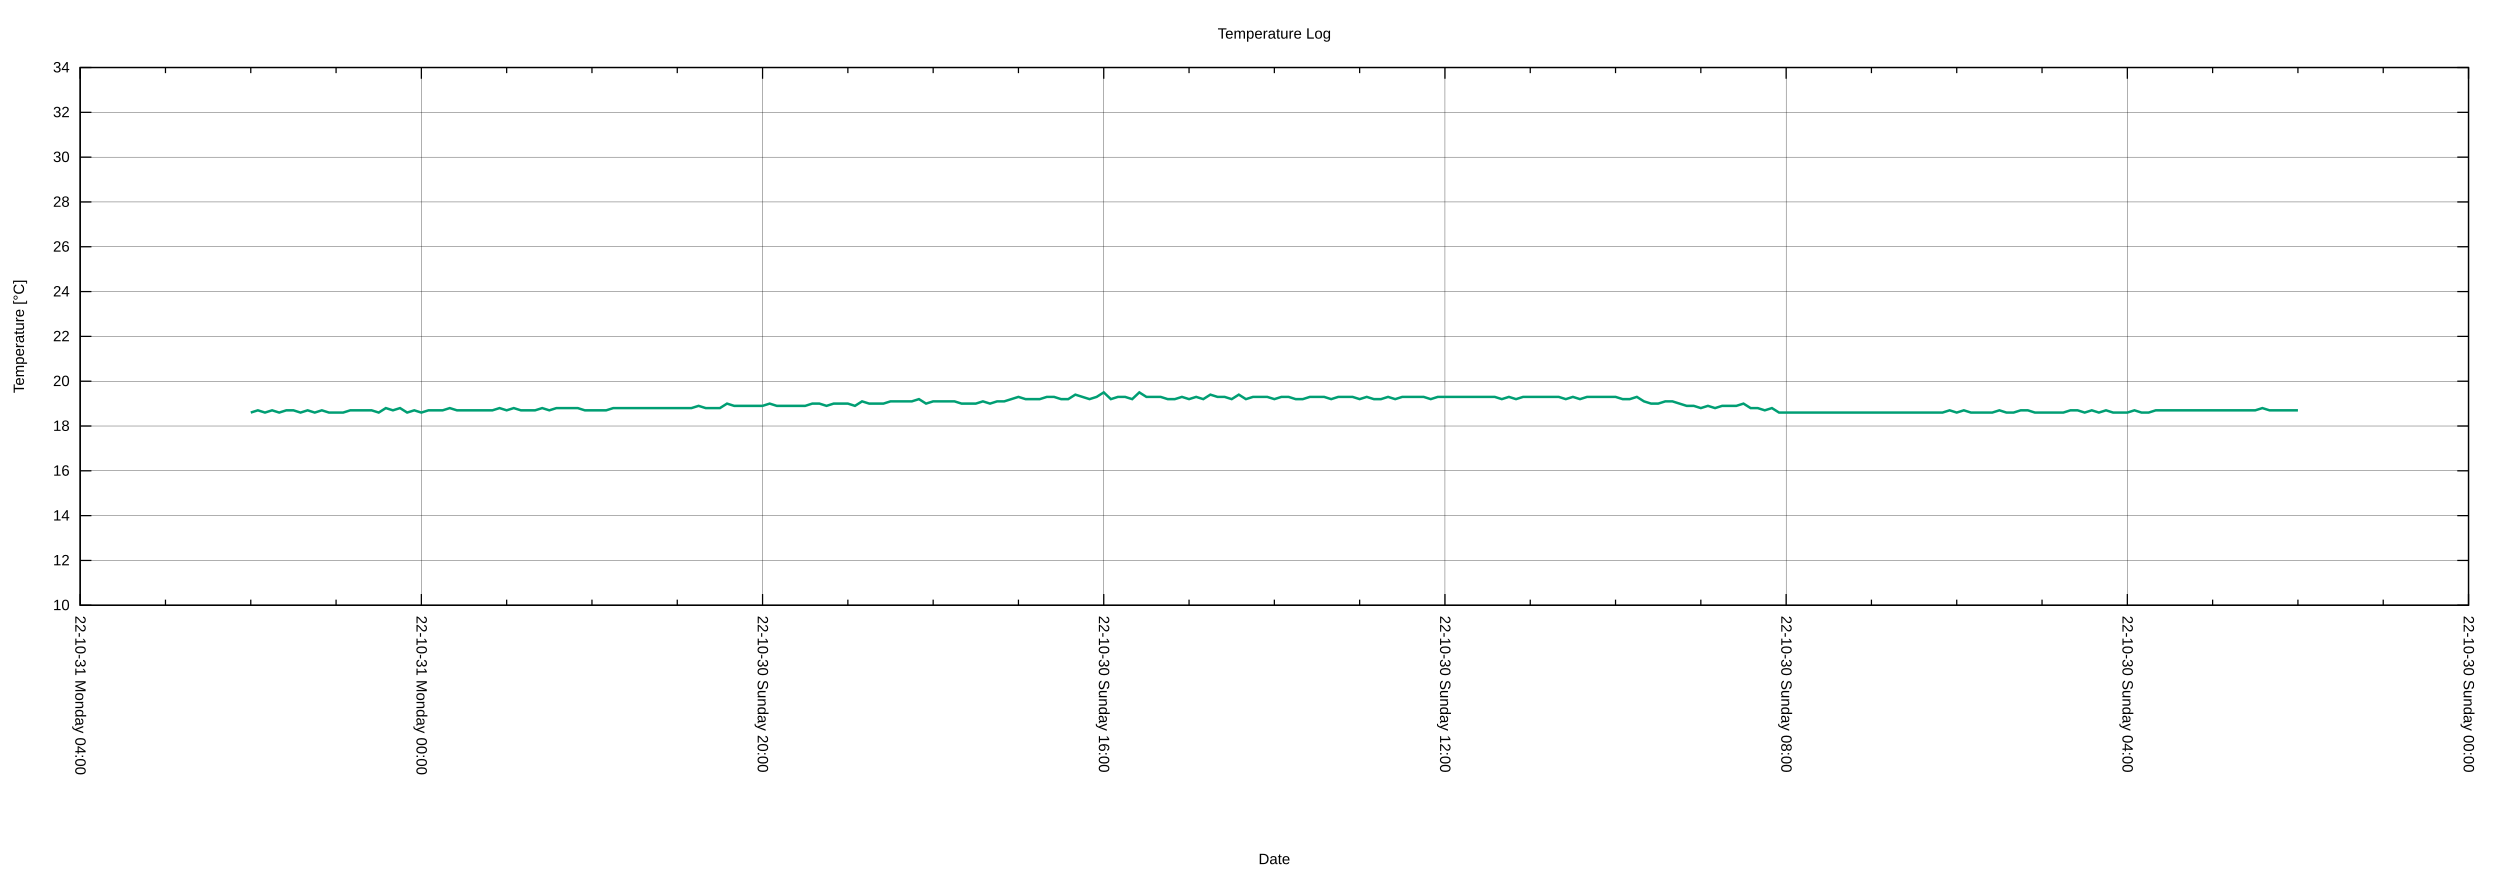
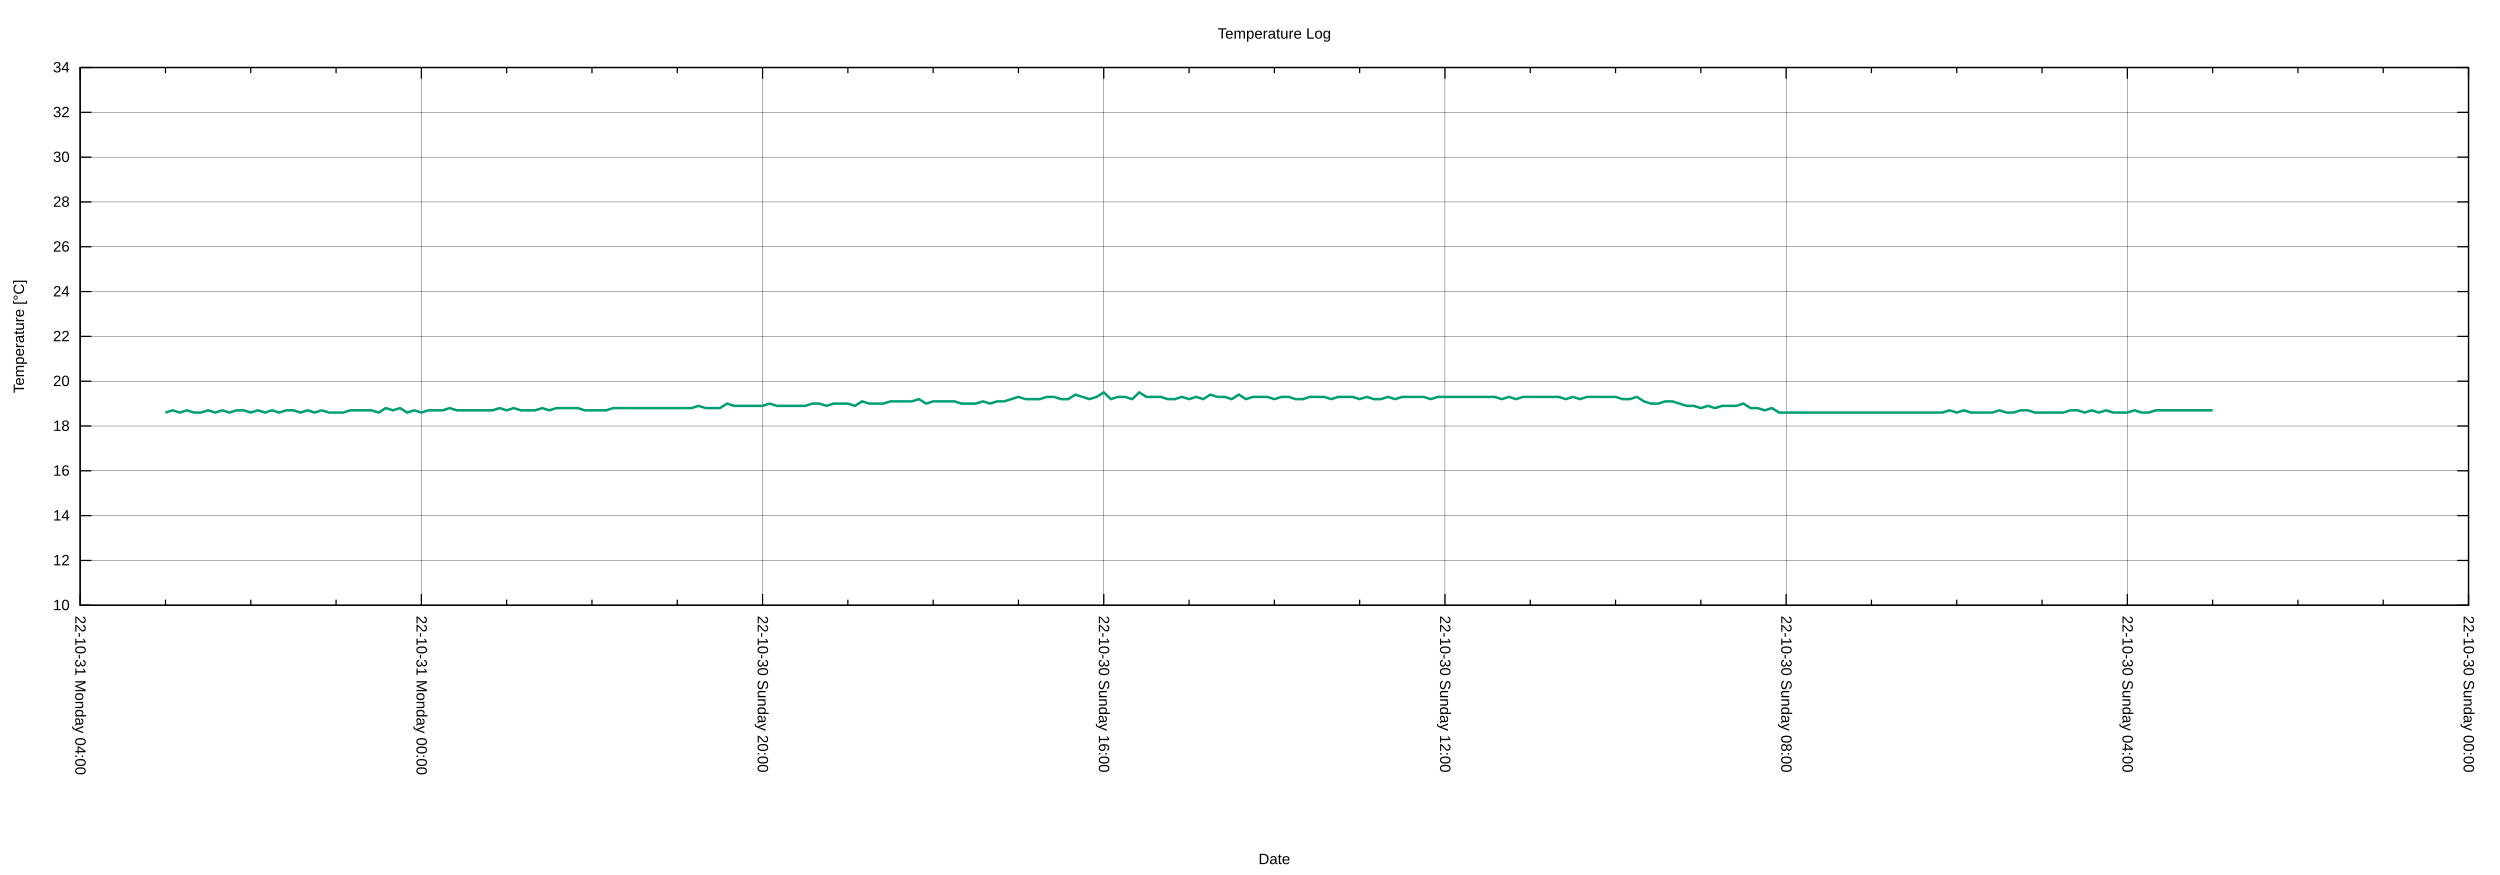
<svg xmlns="http://www.w3.org/2000/svg" xmlns:xlink="http://www.w3.org/1999/xlink" width="2000" height="700" viewBox="0 0 2000 700">
  <g id="gnuplot_canvas">
    <rect x="0" y="0" width="2000" height="700" fill="none" />
    <defs>
      <circle id="gpDot" r="0.5" stroke-width="0.5" stroke="currentColor" />
      <path id="gpPt0" stroke-width="0.222" stroke="currentColor" d="M-1,0 h2 M0,-1 v2" />
      <path id="gpPt1" stroke-width="0.222" stroke="currentColor" d="M-1,-1 L1,1 M1,-1 L-1,1" />
      <path id="gpPt2" stroke-width="0.222" stroke="currentColor" d="M-1,0 L1,0 M0,-1 L0,1 M-1,-1 L1,1 M-1,1 L1,-1" />
      <rect id="gpPt3" stroke-width="0.222" stroke="currentColor" x="-1" y="-1" width="2" height="2" />
      <rect id="gpPt4" stroke-width="0.222" stroke="currentColor" fill="currentColor" x="-1" y="-1" width="2" height="2" />
      <circle id="gpPt5" stroke-width="0.222" stroke="currentColor" cx="0" cy="0" r="1" />
      <use xlink:href="#gpPt5" id="gpPt6" fill="currentColor" stroke="none" />
      <path id="gpPt7" stroke-width="0.222" stroke="currentColor" d="M0,-1.33 L-1.33,0.67 L1.33,0.67 z" />
      <use xlink:href="#gpPt7" id="gpPt8" fill="currentColor" stroke="none" />
      <use xlink:href="#gpPt7" id="gpPt9" stroke="currentColor" transform="rotate(180)" />
      <use xlink:href="#gpPt9" id="gpPt10" fill="currentColor" stroke="none" />
      <use xlink:href="#gpPt3" id="gpPt11" stroke="currentColor" transform="rotate(45)" />
      <use xlink:href="#gpPt11" id="gpPt12" fill="currentColor" stroke="none" />
      <path id="gpPt13" stroke-width="0.222" stroke="currentColor" d="M0,1.330 L1.265,0.411 L0.782,-1.067 L-0.782,-1.076 L-1.265,0.411 z" />
      <use xlink:href="#gpPt13" id="gpPt14" fill="currentColor" stroke="none" />
      <filter id="textbox" filterUnits="objectBoundingBox" x="0" y="0" height="1" width="1">
        <feFlood flood-color="white" flood-opacity="1" result="bgnd" />
        <feComposite in="SourceGraphic" in2="bgnd" operator="atop" />
      </filter>
      <filter id="greybox" filterUnits="objectBoundingBox" x="0" y="0" height="1" width="1">
        <feFlood flood-color="lightgrey" flood-opacity="1" result="grey" />
        <feComposite in="SourceGraphic" in2="grey" operator="atop" />
      </filter>
    </defs>
    <g fill="none" color="white" stroke="currentColor" stroke-width="1.00" stroke-linecap="butt" stroke-linejoin="miter">
</g>
    <g fill="none" color="black" stroke="currentColor" stroke-width="1.00" stroke-linecap="butt" stroke-linejoin="miter">
</g>
    <g fill="none" color="black" stroke="black" stroke-width="0.25" stroke-linecap="butt" stroke-linejoin="miter">
</g>
    <g fill="none" color="black" stroke="currentColor" stroke-width="0.25" stroke-linecap="butt" stroke-linejoin="miter">
      <path stroke="black" class="gridline" d="M64.14,484.21 L1974.82,484.21  " />
    </g>
    <g fill="none" color="black" stroke="black" stroke-width="1.00" stroke-linecap="butt" stroke-linejoin="miter">
</g>
    <g fill="none" color="black" stroke="currentColor" stroke-width="1.00" stroke-linecap="butt" stroke-linejoin="miter">
      <path stroke="black" d="M64.14,484.21 L73.14,484.21 M1974.82,484.21 L1965.82,484.21  " />
      <g transform="translate(55.75,488.11)" stroke="none" fill="black" font-family="Arial" font-size="12.00" text-anchor="end">
        <text>
          <tspan font-family="Arial"> 10</tspan>
        </text>
      </g>
    </g>
    <g fill="none" color="black" stroke="currentColor" stroke-width="1.00" stroke-linecap="butt" stroke-linejoin="miter">
</g>
    <g fill="none" color="black" stroke="black" stroke-width="0.25" stroke-linecap="butt" stroke-linejoin="miter">
</g>
    <g fill="none" color="black" stroke="currentColor" stroke-width="0.25" stroke-linecap="butt" stroke-linejoin="miter">
      <path stroke="black" class="gridline" d="M64.14,448.36 L1974.82,448.36  " />
    </g>
    <g fill="none" color="black" stroke="black" stroke-width="1.00" stroke-linecap="butt" stroke-linejoin="miter">
</g>
    <g fill="none" color="black" stroke="currentColor" stroke-width="1.00" stroke-linecap="butt" stroke-linejoin="miter">
      <path stroke="black" d="M64.14,448.36 L73.14,448.36 M1974.82,448.36 L1965.82,448.36  " />
      <g transform="translate(55.75,452.26)" stroke="none" fill="black" font-family="Arial" font-size="12.00" text-anchor="end">
        <text>
          <tspan font-family="Arial"> 12</tspan>
        </text>
      </g>
    </g>
    <g fill="none" color="black" stroke="currentColor" stroke-width="1.00" stroke-linecap="butt" stroke-linejoin="miter">
</g>
    <g fill="none" color="black" stroke="black" stroke-width="0.25" stroke-linecap="butt" stroke-linejoin="miter">
</g>
    <g fill="none" color="black" stroke="currentColor" stroke-width="0.25" stroke-linecap="butt" stroke-linejoin="miter">
      <path stroke="black" class="gridline" d="M64.14,412.51 L1974.82,412.51  " />
    </g>
    <g fill="none" color="black" stroke="black" stroke-width="1.00" stroke-linecap="butt" stroke-linejoin="miter">
</g>
    <g fill="none" color="black" stroke="currentColor" stroke-width="1.00" stroke-linecap="butt" stroke-linejoin="miter">
      <path stroke="black" d="M64.14,412.51 L73.14,412.51 M1974.82,412.51 L1965.82,412.51  " />
      <g transform="translate(55.75,416.41)" stroke="none" fill="black" font-family="Arial" font-size="12.00" text-anchor="end">
        <text>
          <tspan font-family="Arial"> 14</tspan>
        </text>
      </g>
    </g>
    <g fill="none" color="black" stroke="currentColor" stroke-width="1.00" stroke-linecap="butt" stroke-linejoin="miter">
</g>
    <g fill="none" color="black" stroke="black" stroke-width="0.25" stroke-linecap="butt" stroke-linejoin="miter">
</g>
    <g fill="none" color="black" stroke="currentColor" stroke-width="0.25" stroke-linecap="butt" stroke-linejoin="miter">
      <path stroke="black" class="gridline" d="M64.14,376.66 L1974.82,376.66  " />
    </g>
    <g fill="none" color="black" stroke="black" stroke-width="1.00" stroke-linecap="butt" stroke-linejoin="miter">
</g>
    <g fill="none" color="black" stroke="currentColor" stroke-width="1.00" stroke-linecap="butt" stroke-linejoin="miter">
      <path stroke="black" d="M64.14,376.66 L73.14,376.66 M1974.82,376.66 L1965.82,376.66  " />
      <g transform="translate(55.75,380.56)" stroke="none" fill="black" font-family="Arial" font-size="12.00" text-anchor="end">
        <text>
          <tspan font-family="Arial"> 16</tspan>
        </text>
      </g>
    </g>
    <g fill="none" color="black" stroke="currentColor" stroke-width="1.00" stroke-linecap="butt" stroke-linejoin="miter">
</g>
    <g fill="none" color="black" stroke="black" stroke-width="0.25" stroke-linecap="butt" stroke-linejoin="miter">
</g>
    <g fill="none" color="black" stroke="currentColor" stroke-width="0.25" stroke-linecap="butt" stroke-linejoin="miter">
      <path stroke="black" class="gridline" d="M64.14,340.81 L1974.82,340.81  " />
    </g>
    <g fill="none" color="black" stroke="black" stroke-width="1.00" stroke-linecap="butt" stroke-linejoin="miter">
</g>
    <g fill="none" color="black" stroke="currentColor" stroke-width="1.00" stroke-linecap="butt" stroke-linejoin="miter">
      <path stroke="black" d="M64.14,340.81 L73.14,340.81 M1974.82,340.81 L1965.82,340.81  " />
      <g transform="translate(55.75,344.71)" stroke="none" fill="black" font-family="Arial" font-size="12.00" text-anchor="end">
        <text>
          <tspan font-family="Arial"> 18</tspan>
        </text>
      </g>
    </g>
    <g fill="none" color="black" stroke="currentColor" stroke-width="1.00" stroke-linecap="butt" stroke-linejoin="miter">
</g>
    <g fill="none" color="black" stroke="black" stroke-width="0.25" stroke-linecap="butt" stroke-linejoin="miter">
</g>
    <g fill="none" color="black" stroke="currentColor" stroke-width="0.25" stroke-linecap="butt" stroke-linejoin="miter">
      <path stroke="black" class="gridline" d="M64.14,304.96 L1974.82,304.96  " />
    </g>
    <g fill="none" color="black" stroke="black" stroke-width="1.00" stroke-linecap="butt" stroke-linejoin="miter">
</g>
    <g fill="none" color="black" stroke="currentColor" stroke-width="1.00" stroke-linecap="butt" stroke-linejoin="miter">
      <path stroke="black" d="M64.14,304.96 L73.14,304.96 M1974.82,304.96 L1965.82,304.96  " />
      <g transform="translate(55.75,308.86)" stroke="none" fill="black" font-family="Arial" font-size="12.00" text-anchor="end">
        <text>
          <tspan font-family="Arial"> 20</tspan>
        </text>
      </g>
    </g>
    <g fill="none" color="black" stroke="currentColor" stroke-width="1.00" stroke-linecap="butt" stroke-linejoin="miter">
</g>
    <g fill="none" color="black" stroke="black" stroke-width="0.25" stroke-linecap="butt" stroke-linejoin="miter">
</g>
    <g fill="none" color="black" stroke="currentColor" stroke-width="0.25" stroke-linecap="butt" stroke-linejoin="miter">
      <path stroke="black" class="gridline" d="M64.14,269.11 L1974.82,269.11  " />
    </g>
    <g fill="none" color="black" stroke="black" stroke-width="1.00" stroke-linecap="butt" stroke-linejoin="miter">
</g>
    <g fill="none" color="black" stroke="currentColor" stroke-width="1.00" stroke-linecap="butt" stroke-linejoin="miter">
      <path stroke="black" d="M64.14,269.11 L73.14,269.11 M1974.82,269.11 L1965.82,269.11  " />
      <g transform="translate(55.75,273.01)" stroke="none" fill="black" font-family="Arial" font-size="12.00" text-anchor="end">
        <text>
          <tspan font-family="Arial"> 22</tspan>
        </text>
      </g>
    </g>
    <g fill="none" color="black" stroke="currentColor" stroke-width="1.00" stroke-linecap="butt" stroke-linejoin="miter">
</g>
    <g fill="none" color="black" stroke="black" stroke-width="0.25" stroke-linecap="butt" stroke-linejoin="miter">
</g>
    <g fill="none" color="black" stroke="currentColor" stroke-width="0.25" stroke-linecap="butt" stroke-linejoin="miter">
      <path stroke="black" class="gridline" d="M64.14,233.26 L1974.82,233.26  " />
    </g>
    <g fill="none" color="black" stroke="black" stroke-width="1.00" stroke-linecap="butt" stroke-linejoin="miter">
</g>
    <g fill="none" color="black" stroke="currentColor" stroke-width="1.00" stroke-linecap="butt" stroke-linejoin="miter">
      <path stroke="black" d="M64.14,233.26 L73.14,233.26 M1974.82,233.26 L1965.82,233.26  " />
      <g transform="translate(55.75,237.16)" stroke="none" fill="black" font-family="Arial" font-size="12.00" text-anchor="end">
        <text>
          <tspan font-family="Arial"> 24</tspan>
        </text>
      </g>
    </g>
    <g fill="none" color="black" stroke="currentColor" stroke-width="1.00" stroke-linecap="butt" stroke-linejoin="miter">
</g>
    <g fill="none" color="black" stroke="black" stroke-width="0.25" stroke-linecap="butt" stroke-linejoin="miter">
</g>
    <g fill="none" color="black" stroke="currentColor" stroke-width="0.25" stroke-linecap="butt" stroke-linejoin="miter">
      <path stroke="black" class="gridline" d="M64.14,197.41 L1974.82,197.41  " />
    </g>
    <g fill="none" color="black" stroke="black" stroke-width="1.00" stroke-linecap="butt" stroke-linejoin="miter">
</g>
    <g fill="none" color="black" stroke="currentColor" stroke-width="1.00" stroke-linecap="butt" stroke-linejoin="miter">
      <path stroke="black" d="M64.14,197.41 L73.14,197.41 M1974.82,197.41 L1965.82,197.41  " />
      <g transform="translate(55.75,201.31)" stroke="none" fill="black" font-family="Arial" font-size="12.00" text-anchor="end">
        <text>
          <tspan font-family="Arial"> 26</tspan>
        </text>
      </g>
    </g>
    <g fill="none" color="black" stroke="currentColor" stroke-width="1.00" stroke-linecap="butt" stroke-linejoin="miter">
</g>
    <g fill="none" color="black" stroke="black" stroke-width="0.25" stroke-linecap="butt" stroke-linejoin="miter">
</g>
    <g fill="none" color="black" stroke="currentColor" stroke-width="0.25" stroke-linecap="butt" stroke-linejoin="miter">
      <path stroke="black" class="gridline" d="M64.14,161.56 L1974.82,161.56  " />
    </g>
    <g fill="none" color="black" stroke="black" stroke-width="1.00" stroke-linecap="butt" stroke-linejoin="miter">
</g>
    <g fill="none" color="black" stroke="currentColor" stroke-width="1.00" stroke-linecap="butt" stroke-linejoin="miter">
      <path stroke="black" d="M64.14,161.56 L73.14,161.56 M1974.82,161.56 L1965.82,161.56  " />
      <g transform="translate(55.75,165.46)" stroke="none" fill="black" font-family="Arial" font-size="12.00" text-anchor="end">
        <text>
          <tspan font-family="Arial"> 28</tspan>
        </text>
      </g>
    </g>
    <g fill="none" color="black" stroke="currentColor" stroke-width="1.00" stroke-linecap="butt" stroke-linejoin="miter">
</g>
    <g fill="none" color="black" stroke="black" stroke-width="0.25" stroke-linecap="butt" stroke-linejoin="miter">
</g>
    <g fill="none" color="black" stroke="currentColor" stroke-width="0.25" stroke-linecap="butt" stroke-linejoin="miter">
      <path stroke="black" class="gridline" d="M64.14,125.71 L1974.82,125.71  " />
    </g>
    <g fill="none" color="black" stroke="black" stroke-width="1.00" stroke-linecap="butt" stroke-linejoin="miter">
</g>
    <g fill="none" color="black" stroke="currentColor" stroke-width="1.00" stroke-linecap="butt" stroke-linejoin="miter">
      <path stroke="black" d="M64.14,125.71 L73.14,125.71 M1974.82,125.71 L1965.82,125.71  " />
      <g transform="translate(55.75,129.61)" stroke="none" fill="black" font-family="Arial" font-size="12.00" text-anchor="end">
        <text>
          <tspan font-family="Arial"> 30</tspan>
        </text>
      </g>
    </g>
    <g fill="none" color="black" stroke="currentColor" stroke-width="1.00" stroke-linecap="butt" stroke-linejoin="miter">
</g>
    <g fill="none" color="black" stroke="black" stroke-width="0.25" stroke-linecap="butt" stroke-linejoin="miter">
</g>
    <g fill="none" color="black" stroke="currentColor" stroke-width="0.25" stroke-linecap="butt" stroke-linejoin="miter">
      <path stroke="black" class="gridline" d="M64.14,89.86 L1974.82,89.86  " />
    </g>
    <g fill="none" color="black" stroke="black" stroke-width="1.00" stroke-linecap="butt" stroke-linejoin="miter">
</g>
    <g fill="none" color="black" stroke="currentColor" stroke-width="1.00" stroke-linecap="butt" stroke-linejoin="miter">
      <path stroke="black" d="M64.14,89.86 L73.14,89.86 M1974.82,89.86 L1965.82,89.86  " />
      <g transform="translate(55.75,93.76)" stroke="none" fill="black" font-family="Arial" font-size="12.00" text-anchor="end">
        <text>
          <tspan font-family="Arial"> 32</tspan>
        </text>
      </g>
    </g>
    <g fill="none" color="black" stroke="currentColor" stroke-width="1.00" stroke-linecap="butt" stroke-linejoin="miter">
</g>
    <g fill="none" color="black" stroke="black" stroke-width="0.25" stroke-linecap="butt" stroke-linejoin="miter">
</g>
    <g fill="none" color="black" stroke="currentColor" stroke-width="0.25" stroke-linecap="butt" stroke-linejoin="miter">
      <path stroke="black" class="gridline" d="M64.14,54.01 L1974.82,54.01  " />
    </g>
    <g fill="none" color="black" stroke="black" stroke-width="1.00" stroke-linecap="butt" stroke-linejoin="miter">
</g>
    <g fill="none" color="black" stroke="currentColor" stroke-width="1.00" stroke-linecap="butt" stroke-linejoin="miter">
      <path stroke="black" d="M64.14,54.01 L73.14,54.01 M1974.82,54.01 L1965.82,54.01  " />
      <g transform="translate(55.75,57.91)" stroke="none" fill="black" font-family="Arial" font-size="12.00" text-anchor="end">
        <text>
          <tspan font-family="Arial"> 34</tspan>
        </text>
      </g>
    </g>
    <g fill="none" color="black" stroke="currentColor" stroke-width="1.00" stroke-linecap="butt" stroke-linejoin="miter">
</g>
    <g fill="none" color="black" stroke="black" stroke-width="0.25" stroke-linecap="butt" stroke-linejoin="miter">
</g>
    <g fill="none" color="black" stroke="currentColor" stroke-width="0.25" stroke-linecap="butt" stroke-linejoin="miter">
      <path stroke="black" class="gridline" d="M1974.82,484.21 L1974.82,54.01  " />
    </g>
    <g fill="none" color="black" stroke="black" stroke-width="1.00" stroke-linecap="butt" stroke-linejoin="miter">
</g>
    <g fill="none" color="black" stroke="currentColor" stroke-width="1.00" stroke-linecap="butt" stroke-linejoin="miter">
      <path stroke="black" d="M1974.82,484.21 L1974.82,475.21 M1974.82,54.01 L1974.82,63.01  " />
      <g transform="translate(1970.92,492.60) rotate(90)" stroke="none" fill="black" font-family="Arial" font-size="12.00" text-anchor="start">
        <text>
          <tspan font-family="Arial">22-10-30 Sunday 00:00</tspan>
        </text>
      </g>
    </g>
    <g fill="none" color="black" stroke="currentColor" stroke-width="1.00" stroke-linecap="butt" stroke-linejoin="miter">
      <path stroke="black" d="M1906.58,484.21 L1906.58,479.71 M1906.58,54.01 L1906.58,58.51 M1838.34,484.21 L1838.34,479.71 M1838.34,54.01 L1838.34,58.51   M1770.10,484.21 L1770.10,479.71 M1770.10,54.01 L1770.10,58.51  " />
    </g>
    <g fill="none" color="black" stroke="black" stroke-width="0.25" stroke-linecap="butt" stroke-linejoin="miter">
</g>
    <g fill="none" color="black" stroke="currentColor" stroke-width="0.25" stroke-linecap="butt" stroke-linejoin="miter">
      <path stroke="black" class="gridline" d="M1701.87,484.21 L1701.87,54.01  " />
    </g>
    <g fill="none" color="black" stroke="black" stroke-width="1.00" stroke-linecap="butt" stroke-linejoin="miter">
</g>
    <g fill="none" color="black" stroke="currentColor" stroke-width="1.00" stroke-linecap="butt" stroke-linejoin="miter">
      <path stroke="black" d="M1701.87,484.21 L1701.87,475.21 M1701.87,54.01 L1701.87,63.01  " />
      <g transform="translate(1697.97,492.60) rotate(90)" stroke="none" fill="black" font-family="Arial" font-size="12.00" text-anchor="start">
        <text>
          <tspan font-family="Arial">22-10-30 Sunday 04:00</tspan>
        </text>
      </g>
    </g>
    <g fill="none" color="black" stroke="currentColor" stroke-width="1.00" stroke-linecap="butt" stroke-linejoin="miter">
      <path stroke="black" d="M1633.63,484.21 L1633.63,479.71 M1633.63,54.01 L1633.63,58.51 M1565.39,484.21 L1565.39,479.71 M1565.39,54.01 L1565.39,58.51   M1497.15,484.21 L1497.15,479.71 M1497.15,54.01 L1497.15,58.51  " />
    </g>
    <g fill="none" color="black" stroke="black" stroke-width="0.25" stroke-linecap="butt" stroke-linejoin="miter">
</g>
    <g fill="none" color="black" stroke="currentColor" stroke-width="0.25" stroke-linecap="butt" stroke-linejoin="miter">
      <path stroke="black" class="gridline" d="M1428.91,484.21 L1428.91,54.01  " />
    </g>
    <g fill="none" color="black" stroke="black" stroke-width="1.00" stroke-linecap="butt" stroke-linejoin="miter">
</g>
    <g fill="none" color="black" stroke="currentColor" stroke-width="1.00" stroke-linecap="butt" stroke-linejoin="miter">
      <path stroke="black" d="M1428.91,484.21 L1428.91,475.21 M1428.91,54.01 L1428.91,63.01  " />
      <g transform="translate(1425.01,492.60) rotate(90)" stroke="none" fill="black" font-family="Arial" font-size="12.00" text-anchor="start">
        <text>
          <tspan font-family="Arial">22-10-30 Sunday 08:00</tspan>
        </text>
      </g>
    </g>
    <g fill="none" color="black" stroke="currentColor" stroke-width="1.00" stroke-linecap="butt" stroke-linejoin="miter">
      <path stroke="black" d="M1360.67,484.21 L1360.67,479.71 M1360.67,54.01 L1360.67,58.51 M1292.43,484.21 L1292.43,479.71 M1292.43,54.01 L1292.43,58.51   M1224.20,484.21 L1224.20,479.71 M1224.20,54.01 L1224.20,58.51  " />
    </g>
    <g fill="none" color="black" stroke="black" stroke-width="0.25" stroke-linecap="butt" stroke-linejoin="miter">
</g>
    <g fill="none" color="black" stroke="currentColor" stroke-width="0.25" stroke-linecap="butt" stroke-linejoin="miter">
      <path stroke="black" class="gridline" d="M1155.96,484.21 L1155.96,54.01  " />
    </g>
    <g fill="none" color="black" stroke="black" stroke-width="1.00" stroke-linecap="butt" stroke-linejoin="miter">
</g>
    <g fill="none" color="black" stroke="currentColor" stroke-width="1.00" stroke-linecap="butt" stroke-linejoin="miter">
      <path stroke="black" d="M1155.96,484.21 L1155.96,475.21 M1155.96,54.01 L1155.96,63.01  " />
      <g transform="translate(1152.06,492.60) rotate(90)" stroke="none" fill="black" font-family="Arial" font-size="12.00" text-anchor="start">
        <text>
          <tspan font-family="Arial">22-10-30 Sunday 12:00</tspan>
        </text>
      </g>
    </g>
    <g fill="none" color="black" stroke="currentColor" stroke-width="1.00" stroke-linecap="butt" stroke-linejoin="miter">
      <path stroke="black" d="M1087.72,484.21 L1087.72,479.71 M1087.72,54.01 L1087.72,58.51 M1019.48,484.21 L1019.48,479.71 M1019.48,54.01 L1019.48,58.51   M951.24,484.21 L951.24,479.71 M951.24,54.01 L951.24,58.51  " />
    </g>
    <g fill="none" color="black" stroke="black" stroke-width="0.25" stroke-linecap="butt" stroke-linejoin="miter">
</g>
    <g fill="none" color="black" stroke="currentColor" stroke-width="0.25" stroke-linecap="butt" stroke-linejoin="miter">
      <path stroke="black" class="gridline" d="M883.00,484.21 L883.00,54.01  " />
    </g>
    <g fill="none" color="black" stroke="black" stroke-width="1.00" stroke-linecap="butt" stroke-linejoin="miter">
</g>
    <g fill="none" color="black" stroke="currentColor" stroke-width="1.00" stroke-linecap="butt" stroke-linejoin="miter">
      <path stroke="black" d="M883.00,484.21 L883.00,475.21 M883.00,54.01 L883.00,63.01  " />
      <g transform="translate(879.10,492.60) rotate(90)" stroke="none" fill="black" font-family="Arial" font-size="12.00" text-anchor="start">
        <text>
          <tspan font-family="Arial">22-10-30 Sunday 16:00</tspan>
        </text>
      </g>
    </g>
    <g fill="none" color="black" stroke="currentColor" stroke-width="1.00" stroke-linecap="butt" stroke-linejoin="miter">
      <path stroke="black" d="M814.76,484.21 L814.76,479.71 M814.76,54.01 L814.76,58.51 M746.53,484.21 L746.53,479.71 M746.53,54.01 L746.53,58.51   M678.29,484.21 L678.29,479.71 M678.29,54.01 L678.29,58.51  " />
    </g>
    <g fill="none" color="black" stroke="black" stroke-width="0.25" stroke-linecap="butt" stroke-linejoin="miter">
</g>
    <g fill="none" color="black" stroke="currentColor" stroke-width="0.25" stroke-linecap="butt" stroke-linejoin="miter">
      <path stroke="black" class="gridline" d="M610.05,484.21 L610.05,54.01  " />
    </g>
    <g fill="none" color="black" stroke="black" stroke-width="1.00" stroke-linecap="butt" stroke-linejoin="miter">
</g>
    <g fill="none" color="black" stroke="currentColor" stroke-width="1.00" stroke-linecap="butt" stroke-linejoin="miter">
      <path stroke="black" d="M610.05,484.21 L610.05,475.21 M610.05,54.01 L610.05,63.01  " />
      <g transform="translate(606.15,492.60) rotate(90)" stroke="none" fill="black" font-family="Arial" font-size="12.00" text-anchor="start">
        <text>
          <tspan font-family="Arial">22-10-30 Sunday 20:00</tspan>
        </text>
      </g>
    </g>
    <g fill="none" color="black" stroke="currentColor" stroke-width="1.00" stroke-linecap="butt" stroke-linejoin="miter">
      <path stroke="black" d="M541.81,484.21 L541.81,479.71 M541.81,54.01 L541.81,58.51 M473.57,484.21 L473.57,479.71 M473.57,54.01 L473.57,58.51   M405.33,484.21 L405.33,479.71 M405.33,54.01 L405.33,58.51  " />
    </g>
    <g fill="none" color="black" stroke="black" stroke-width="0.25" stroke-linecap="butt" stroke-linejoin="miter">
</g>
    <g fill="none" color="black" stroke="currentColor" stroke-width="0.25" stroke-linecap="butt" stroke-linejoin="miter">
      <path stroke="black" class="gridline" d="M337.09,484.21 L337.09,54.01  " />
    </g>
    <g fill="none" color="black" stroke="black" stroke-width="1.00" stroke-linecap="butt" stroke-linejoin="miter">
</g>
    <g fill="none" color="black" stroke="currentColor" stroke-width="1.00" stroke-linecap="butt" stroke-linejoin="miter">
      <path stroke="black" d="M337.09,484.21 L337.09,475.21 M337.09,54.01 L337.09,63.01  " />
      <g transform="translate(333.19,492.60) rotate(90)" stroke="none" fill="black" font-family="Arial" font-size="12.00" text-anchor="start">
        <text>
          <tspan font-family="Arial">22-10-31 Monday 00:00</tspan>
        </text>
      </g>
    </g>
    <g fill="none" color="black" stroke="currentColor" stroke-width="1.00" stroke-linecap="butt" stroke-linejoin="miter">
      <path stroke="black" d="M268.86,484.21 L268.86,479.71 M268.86,54.01 L268.86,58.51 M200.62,484.21 L200.62,479.71 M200.62,54.01 L200.62,58.51   M132.38,484.21 L132.38,479.71 M132.38,54.01 L132.38,58.51  " />
    </g>
    <g fill="none" color="black" stroke="black" stroke-width="0.25" stroke-linecap="butt" stroke-linejoin="miter">
</g>
    <g fill="none" color="black" stroke="currentColor" stroke-width="0.25" stroke-linecap="butt" stroke-linejoin="miter">
      <path stroke="black" class="gridline" d="M64.14,484.21 L64.14,54.01  " />
    </g>
    <g fill="none" color="black" stroke="black" stroke-width="1.00" stroke-linecap="butt" stroke-linejoin="miter">
</g>
    <g fill="none" color="black" stroke="currentColor" stroke-width="1.00" stroke-linecap="butt" stroke-linejoin="miter">
      <path stroke="black" d="M64.14,484.21 L64.14,475.21 M64.14,54.01 L64.14,63.01  " />
      <g transform="translate(60.24,492.60) rotate(90)" stroke="none" fill="black" font-family="Arial" font-size="12.00" text-anchor="start">
        <text>
          <tspan font-family="Arial">22-10-31 Monday 04:00</tspan>
        </text>
      </g>
    </g>
    <g fill="none" color="black" stroke="currentColor" stroke-width="1.00" stroke-linecap="butt" stroke-linejoin="miter">
</g>
    <g fill="none" color="black" stroke="currentColor" stroke-width="1.00" stroke-linecap="butt" stroke-linejoin="miter">
      <path stroke="black" d="M64.14,54.01 L64.14,484.21 L1974.82,484.21 L1974.82,54.01 L64.14,54.01 Z  " />
    </g>
    <g fill="none" color="black" stroke="currentColor" stroke-width="1.00" stroke-linecap="butt" stroke-linejoin="miter">
      <g transform="translate(19.18,269.11) rotate(270)" stroke="none" fill="black" font-family="Arial" font-size="12.00" text-anchor="middle">
        <text>
          <tspan font-family="Arial">Temperature [°C]</tspan>
        </text>
      </g>
    </g>
    <g fill="none" color="black" stroke="currentColor" stroke-width="1.00" stroke-linecap="butt" stroke-linejoin="miter">
      <g transform="translate(1019.48,691.30)" stroke="none" fill="black" font-family="Arial" font-size="12.00" text-anchor="middle">
        <text>
          <tspan font-family="Arial">Date</tspan>
        </text>
      </g>
    </g>
    <g fill="none" color="black" stroke="currentColor" stroke-width="1.00" stroke-linecap="butt" stroke-linejoin="miter">
</g>
    <g id="gnuplot_plot_1">
      <g fill="none" color="white" stroke="currentColor" stroke-width="2.00" stroke-linecap="butt" stroke-linejoin="miter">
</g>
      <g fill="none" color="black" stroke="currentColor" stroke-width="2.00" stroke-linecap="butt" stroke-linejoin="miter">
-         <path stroke="rgb(  0, 158, 115)" d="M200.62,330.05 L206.30,328.26 L211.99,330.05 L217.68,328.26 L223.36,330.05 L229.05,328.26 L234.74,328.26 L240.42,330.05   L246.11,328.26 L251.80,330.05 L257.48,328.26 L263.17,330.05 L268.86,330.05 L274.54,330.05 L280.23,328.26 L285.92,328.26   L291.60,328.26 L297.29,328.26 L302.98,330.05 L308.66,326.47 L314.35,328.26 L320.03,326.47 L325.72,330.05 L331.41,328.26   L337.09,330.05 L342.78,328.26 L348.47,328.26 L354.15,328.26 L359.84,326.47 L365.53,328.26 L371.21,328.26 L376.90,328.26   L382.59,328.26 L388.27,328.26 L393.96,328.26 L399.65,326.47 L405.33,328.26 L411.02,326.47 L416.71,328.26 L422.39,328.26   L428.08,328.26 L433.77,326.47 L439.45,328.26 L445.14,326.47 L450.83,326.47 L456.51,326.47 L462.20,326.47 L467.88,328.26   L473.57,328.26 L479.26,328.26 L484.94,328.26 L490.63,326.47 L496.32,326.47 L502.00,326.47 L507.69,326.47 L513.38,326.47   L519.06,326.47 L524.75,326.47 L530.44,326.47 L536.12,326.47 L541.81,326.47 L547.50,326.47 L553.18,326.47 L558.87,324.68   L564.56,326.47 L570.24,326.47 L575.93,326.47 L581.62,322.88 L587.30,324.68 L592.99,324.68 L598.68,324.68 L604.36,324.68   L610.05,324.68 L615.74,322.88 L621.42,324.68 L627.11,324.68 L632.79,324.68 L638.48,324.68 L644.17,324.68 L649.85,322.88   L655.54,322.88 L661.23,324.68 L666.91,322.88 L672.60,322.88 L678.29,322.88 L683.97,324.68 L689.66,321.09 L695.35,322.88   L701.03,322.88 L706.72,322.88 L712.41,321.09 L718.09,321.09 L723.78,321.09 L729.47,321.09 L735.15,319.30 L740.84,322.88   L746.53,321.09 L752.21,321.09 L757.90,321.09 L763.59,321.09 L769.27,322.88 L774.96,322.88 L780.65,322.88 L786.33,321.09   L792.02,322.88 L797.70,321.09 L803.39,321.09 L809.08,319.30 L814.76,317.51 L820.45,319.30 L826.14,319.30 L831.82,319.30   L837.51,317.51 L843.20,317.51 L848.88,319.30 L854.57,319.30 L860.26,315.71 L865.94,317.51 L871.63,319.30 L877.32,317.51   L883.00,313.92 L888.69,319.30 L894.38,317.51 L900.06,317.51 L905.75,319.30 L911.44,313.92 L917.12,317.51 L922.81,317.51   L928.50,317.51 L934.18,319.30 L939.87,319.30 L945.55,317.51 L951.24,319.30 L956.93,317.51 L962.61,319.30 L968.30,315.71   L973.99,317.51 L979.67,317.51 L985.36,319.30 L991.05,315.71 L996.73,319.30 L1002.42,317.51 L1008.11,317.51 L1013.79,317.51   L1019.48,319.30 L1025.17,317.51 L1030.85,317.51 L1036.54,319.30 L1042.23,319.30 L1047.91,317.51 L1053.60,317.51 L1059.29,317.51   L1064.97,319.30 L1070.66,317.51 L1076.35,317.51 L1082.03,317.51 L1087.72,319.30 L1093.41,317.51 L1099.09,319.30 L1104.78,319.30   L1110.46,317.51 L1116.15,319.30 L1121.84,317.51 L1127.52,317.51 L1133.21,317.51 L1138.90,317.51 L1144.58,319.30 L1150.27,317.51   L1155.96,317.51 L1161.64,317.51 L1167.33,317.51 L1173.02,317.51 L1178.70,317.51 L1184.39,317.51 L1190.08,317.51 L1195.76,317.51   L1201.45,319.30 L1207.14,317.51 L1212.82,319.30 L1218.51,317.51 L1224.20,317.51 L1229.88,317.51 L1235.57,317.51 L1241.26,317.51   L1246.94,317.51 L1252.63,319.30 L1258.32,317.51 L1264.00,319.30 L1269.69,317.51 L1275.37,317.51 L1281.06,317.51 L1286.75,317.51   L1292.43,317.51 L1298.12,319.30 L1303.81,319.30 L1309.49,317.51 L1315.18,321.09 L1320.87,322.88 L1326.55,322.88 L1332.24,321.09   L1337.93,321.09 L1343.61,322.88 L1349.30,324.68 L1354.99,324.68 L1360.67,326.47 L1366.36,324.68 L1372.05,326.47 L1377.73,324.68   L1383.42,324.68 L1389.11,324.68 L1394.79,322.88 L1400.48,326.47 L1406.17,326.47 L1411.85,328.26 L1417.54,326.47 L1423.22,330.05   L1428.91,330.05 L1434.60,330.05 L1440.28,330.05 L1445.97,330.05 L1451.66,330.05 L1457.34,330.05 L1463.03,330.05 L1468.72,330.05   L1474.40,330.05 L1480.09,330.05 L1485.78,330.05 L1491.46,330.05 L1497.15,330.05 L1502.84,330.05 L1508.52,330.05 L1514.21,330.05   L1519.90,330.05 L1525.58,330.05 L1531.27,330.05 L1536.96,330.05 L1542.64,330.05 L1548.33,330.05 L1554.02,330.05 L1559.70,328.26   L1565.39,330.05 L1571.08,328.26 L1576.76,330.05 L1582.45,330.05 L1588.13,330.05 L1593.82,330.05 L1599.51,328.26 L1605.19,330.05   L1610.88,330.05 L1616.57,328.26 L1622.25,328.26 L1627.94,330.05 L1633.63,330.05 L1639.31,330.05 L1645.00,330.05 L1650.69,330.05   L1656.37,328.26 L1662.06,328.26 L1667.75,330.05 L1673.43,328.26 L1679.12,330.05 L1684.81,328.26 L1690.49,330.05 L1696.18,330.05   L1701.87,330.05 L1707.55,328.26 L1713.24,330.05 L1718.93,330.05 L1724.61,328.26 L1730.30,328.26 L1735.99,328.26 L1741.67,328.26   L1747.36,328.26 L1753.04,328.26 L1758.73,328.26 L1764.42,328.26 L1770.10,328.26 L1775.79,328.26 L1781.48,328.26 L1787.16,328.26   L1792.85,328.26 L1798.54,328.26 L1804.22,328.26 L1809.91,326.47 L1815.60,328.26 L1821.28,328.26 L1826.97,328.26 L1832.66,328.26   L1838.34,328.26  " />
+         <path stroke="rgb(  0, 158, 115)" d="M132.38,330.05 L138.07,328.26 L143.75,330.05 L149.44,328.26 L155.12,330.05 L160.81,330.05 L166.50,328.26 L172.18,330.05   L177.87,328.26 L183.56,330.05 L189.24,328.26 L194.93,328.26 L200.62,330.05 L206.30,328.26 L211.99,330.05 L217.68,328.26   L223.36,330.05 L229.05,328.26 L234.74,328.26 L240.42,330.05 L246.11,328.26 L251.80,330.05 L257.48,328.26 L263.17,330.05   L268.86,330.05 L274.54,330.05 L280.23,328.26 L285.92,328.26 L291.60,328.26 L297.29,328.26 L302.98,330.05 L308.66,326.47   L314.35,328.26 L320.03,326.47 L325.72,330.05 L331.41,328.26 L337.09,330.05 L342.78,328.26 L348.47,328.26 L354.15,328.26   L359.84,326.47 L365.53,328.26 L371.21,328.26 L376.90,328.26 L382.59,328.26 L388.27,328.26 L393.96,328.26 L399.65,326.47   L405.33,328.26 L411.02,326.47 L416.71,328.26 L422.39,328.26 L428.08,328.26 L433.77,326.47 L439.45,328.26 L445.14,326.47   L450.83,326.47 L456.51,326.47 L462.20,326.47 L467.88,328.26 L473.57,328.26 L479.26,328.26 L484.94,328.26 L490.63,326.47   L496.32,326.47 L502.00,326.47 L507.69,326.47 L513.38,326.47 L519.06,326.47 L524.75,326.47 L530.44,326.47 L536.12,326.47   L541.81,326.47 L547.50,326.47 L553.18,326.47 L558.87,324.68 L564.56,326.47 L570.24,326.47 L575.93,326.47 L581.62,322.88   L587.30,324.68 L592.99,324.68 L598.68,324.68 L604.36,324.68 L610.05,324.68 L615.74,322.88 L621.42,324.68 L627.11,324.68   L632.79,324.68 L638.48,324.68 L644.17,324.68 L649.85,322.88 L655.54,322.88 L661.23,324.68 L666.91,322.88 L672.60,322.88   L678.29,322.88 L683.97,324.68 L689.66,321.09 L695.35,322.88 L701.03,322.88 L706.72,322.88 L712.41,321.09 L718.09,321.09   L723.78,321.09 L729.47,321.09 L735.15,319.30 L740.84,322.88 L746.53,321.09 L752.21,321.09 L757.90,321.09 L763.59,321.09   L769.27,322.88 L774.96,322.88 L780.65,322.88 L786.33,321.09 L792.02,322.88 L797.70,321.09 L803.39,321.09 L809.08,319.30   L814.76,317.51 L820.45,319.30 L826.14,319.30 L831.82,319.30 L837.51,317.51 L843.20,317.51 L848.88,319.30 L854.57,319.30   L860.26,315.71 L865.94,317.51 L871.63,319.30 L877.32,317.51 L883.00,313.92 L888.69,319.30 L894.38,317.51 L900.06,317.51   L905.75,319.30 L911.44,313.92 L917.12,317.51 L922.81,317.51 L928.50,317.51 L934.18,319.30 L939.87,319.30 L945.55,317.51   L951.24,319.30 L956.93,317.51 L962.61,319.30 L968.30,315.71 L973.99,317.51 L979.67,317.51 L985.36,319.30 L991.05,315.71   L996.73,319.30 L1002.42,317.51 L1008.11,317.51 L1013.79,317.51 L1019.48,319.30 L1025.17,317.51 L1030.85,317.51 L1036.54,319.30   L1042.23,319.30 L1047.91,317.51 L1053.60,317.51 L1059.29,317.51 L1064.97,319.30 L1070.66,317.51 L1076.35,317.51 L1082.03,317.51   L1087.72,319.30 L1093.41,317.51 L1099.09,319.30 L1104.78,319.30 L1110.46,317.51 L1116.15,319.30 L1121.84,317.51 L1127.52,317.51   L1133.21,317.51 L1138.90,317.51 L1144.58,319.30 L1150.27,317.51 L1155.96,317.51 L1161.64,317.51 L1167.33,317.51 L1173.02,317.51   L1178.70,317.51 L1184.39,317.51 L1190.08,317.51 L1195.76,317.51 L1201.45,319.30 L1207.14,317.51 L1212.82,319.30 L1218.51,317.51   L1224.20,317.51 L1229.88,317.51 L1235.57,317.51 L1241.26,317.51 L1246.94,317.51 L1252.63,319.30 L1258.32,317.51 L1264.00,319.30   L1269.69,317.51 L1275.37,317.51 L1281.06,317.51 L1286.75,317.51 L1292.43,317.51 L1298.12,319.30 L1303.81,319.30 L1309.49,317.51   L1315.18,321.09 L1320.87,322.88 L1326.55,322.88 L1332.24,321.09 L1337.93,321.09 L1343.61,322.88 L1349.30,324.68 L1354.99,324.68   L1360.67,326.47 L1366.36,324.68 L1372.05,326.47 L1377.73,324.68 L1383.42,324.68 L1389.11,324.68 L1394.79,322.88 L1400.48,326.47   L1406.17,326.47 L1411.85,328.26 L1417.54,326.47 L1423.22,330.05 L1428.91,330.05 L1434.60,330.05 L1440.28,330.05 L1445.97,330.05   L1451.66,330.05 L1457.34,330.05 L1463.03,330.05 L1468.72,330.05 L1474.40,330.05 L1480.09,330.05 L1485.78,330.05 L1491.46,330.05   L1497.15,330.05 L1502.84,330.05 L1508.52,330.05 L1514.21,330.05 L1519.90,330.05 L1525.58,330.05 L1531.27,330.05 L1536.96,330.05   L1542.64,330.05 L1548.33,330.05 L1554.02,330.05 L1559.70,328.26 L1565.39,330.05 L1571.08,328.26 L1576.76,330.05 L1582.45,330.05   L1588.13,330.05 L1593.82,330.05 L1599.51,328.26 L1605.19,330.05 L1610.88,330.05 L1616.57,328.26 L1622.25,328.26 L1627.94,330.05   L1633.63,330.05 L1639.31,330.05 L1645.00,330.05 L1650.69,330.05 L1656.37,328.26 L1662.06,328.26 L1667.75,330.05 L1673.43,328.26   L1679.12,330.05 L1684.81,328.26 L1690.49,330.05 L1696.18,330.05 L1701.87,330.05 L1707.55,328.26 L1713.24,330.05 L1718.93,330.05   L1724.61,328.26 L1730.30,328.26 L1735.99,328.26 L1741.67,328.26 L1747.36,328.26 L1753.04,328.26 L1758.73,328.26 L1764.42,328.26   L1770.10,328.26  " />
      </g>
    </g>
    <g fill="none" color="black" stroke="currentColor" stroke-width="2.00" stroke-linecap="butt" stroke-linejoin="miter">
</g>
    <g fill="none" color="black" stroke="black" stroke-width="1.00" stroke-linecap="butt" stroke-linejoin="miter">
</g>
    <g fill="none" color="black" stroke="currentColor" stroke-width="1.00" stroke-linecap="butt" stroke-linejoin="miter">
      <path stroke="black" d="M64.14,54.01 L64.14,484.21 L1974.82,484.21 L1974.82,54.01 L64.14,54.01 Z  " />
    </g>
    <g fill="none" color="black" stroke="currentColor" stroke-width="1.00" stroke-linecap="butt" stroke-linejoin="miter">
      <g transform="translate(1019.48,30.91)" stroke="none" fill="black" font-family="Arial" font-size="12.00" text-anchor="middle">
        <text>
          <tspan font-family="Arial">Temperature Log</tspan>
        </text>
      </g>
    </g>
    <g fill="none" color="black" stroke="currentColor" stroke-width="1.00" stroke-linecap="butt" stroke-linejoin="miter">
</g>
  </g>
</svg>
